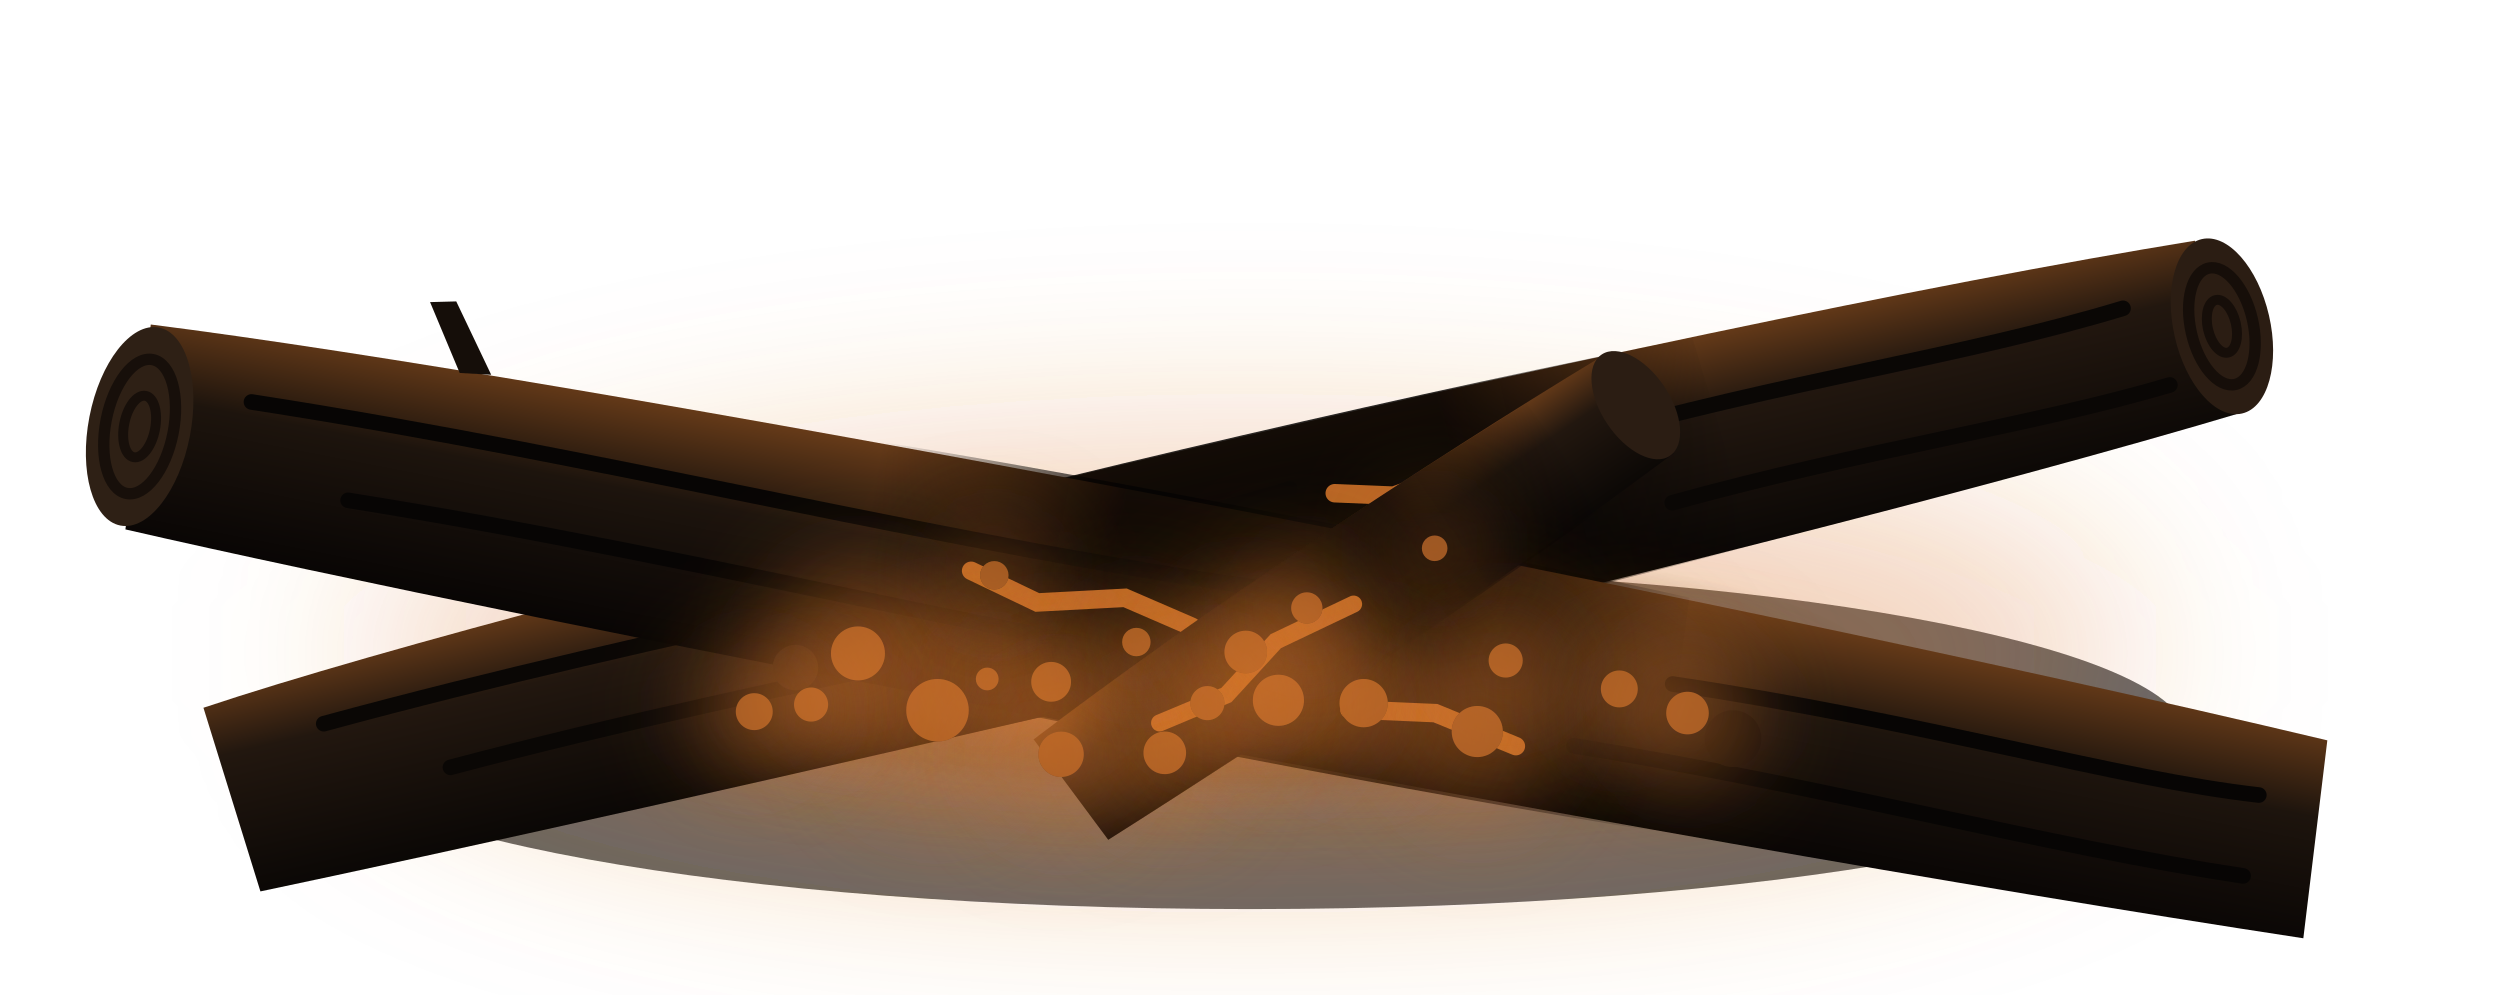
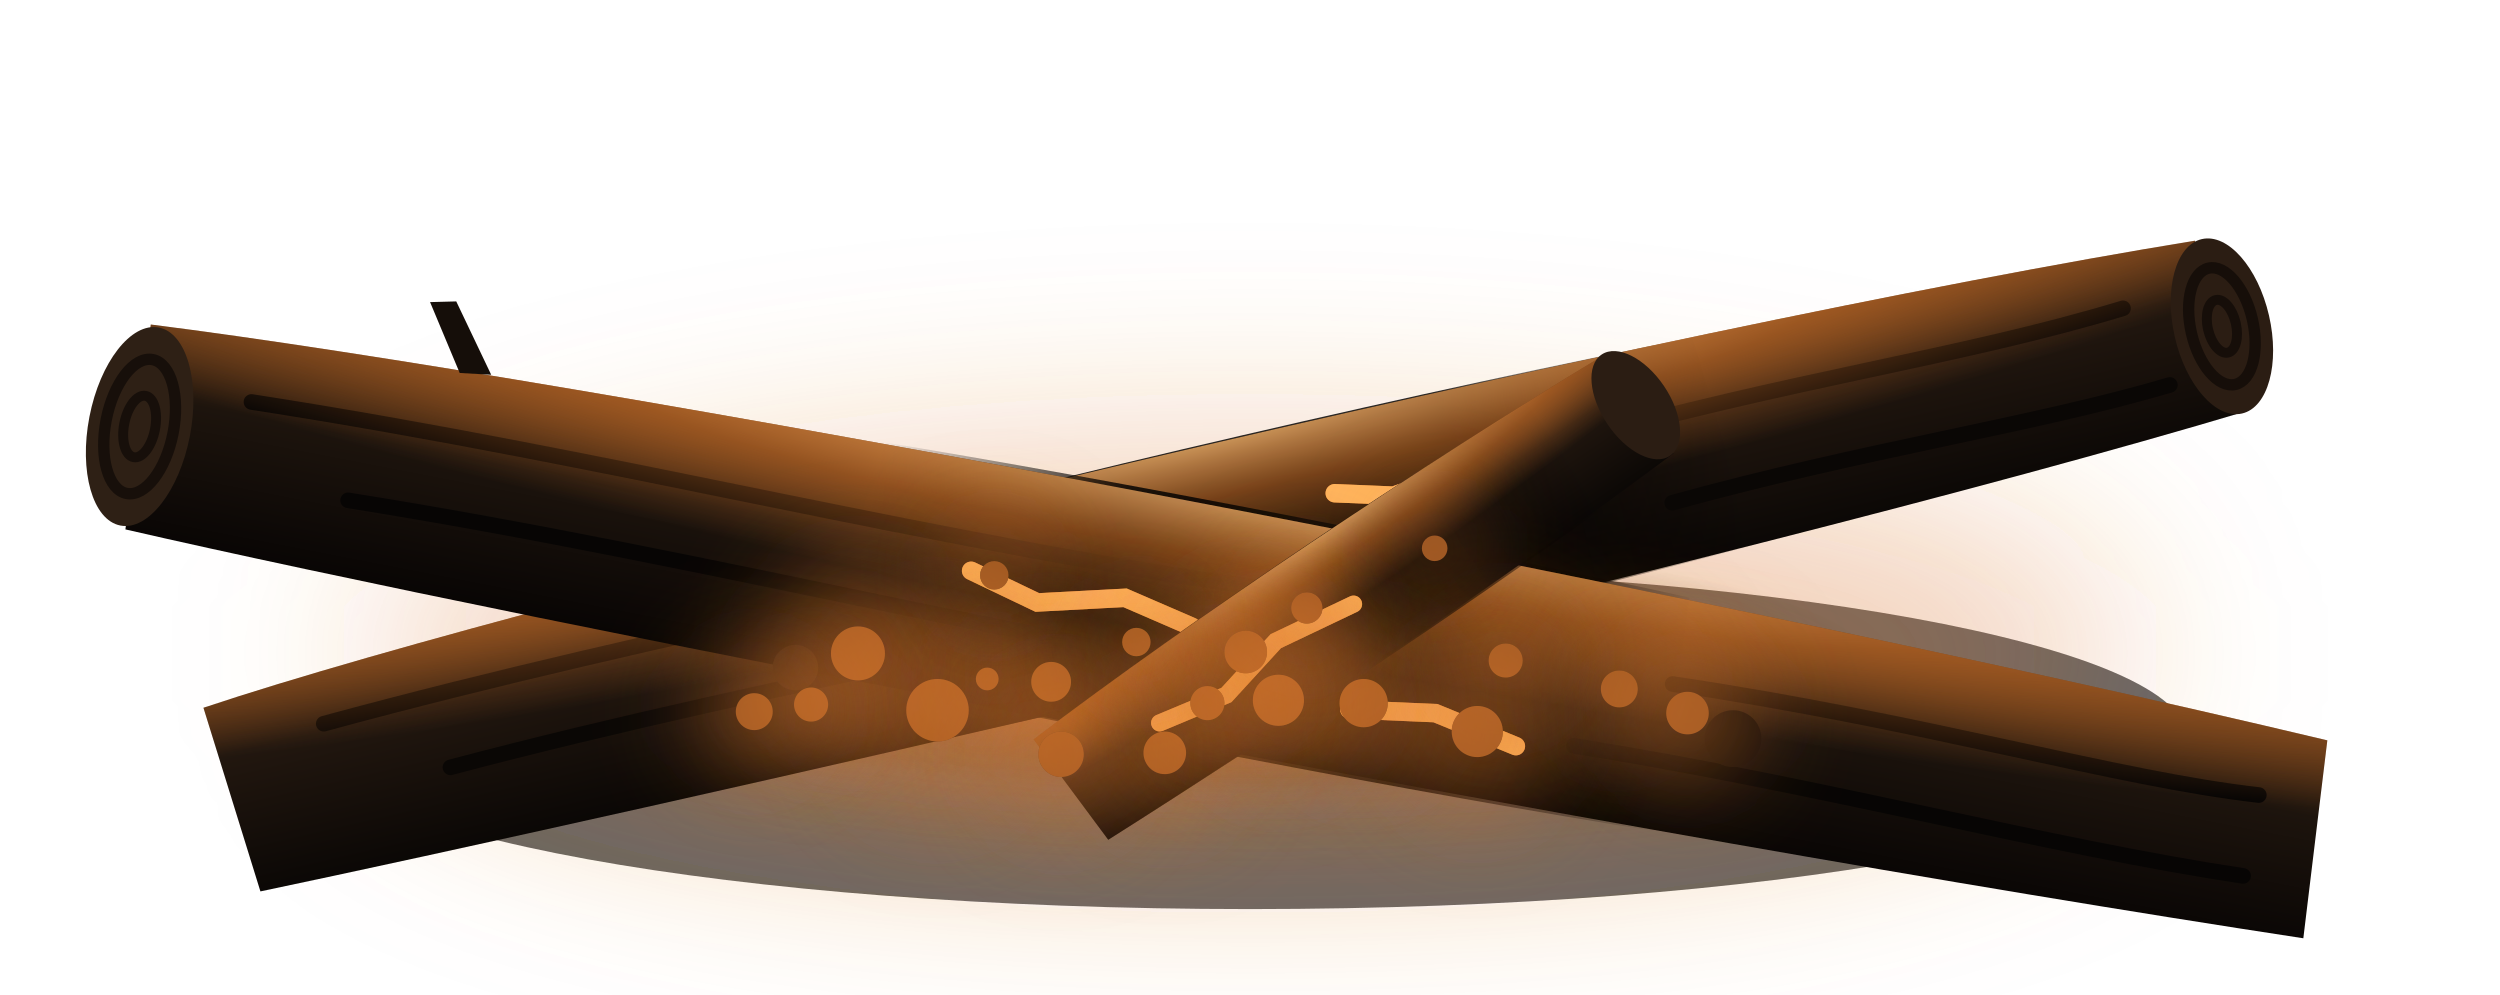
<svg xmlns="http://www.w3.org/2000/svg" class="fire-logs" viewBox="0 0 176 70">
  <defs>
    <radialGradient id="coalBed" cx="50%" cy="50%" r="50%">
      <stop offset="0" stop-color="#d9772bc9" />
      <stop offset="0.45" stop-color="#d9772b54" />
      <stop offset="1" stop-color="rgba(10, 6, 4, 0)" />
    </radialGradient>
    <linearGradient id="barkA" x1="0" y1="0" x2="0" y2="1">
      <stop offset="0" stop-color="#693c19" />
      <stop offset="0.35" stop-color="#22170F" />
      <stop offset="1" stop-color="#0A0705" />
    </linearGradient>
    <linearGradient id="barkB" x1="0" y1="0" x2="0" y2="1">
      <stop offset="0" stop-color="#693c19" />
      <stop offset="0.4" stop-color="#1D140D" />
      <stop offset="1" stop-color="#080504" />
    </linearGradient>
    <linearGradient id="char" x1="0" y1="0" x2="1" y2="0">
      <stop offset="0" stop-color="rgba(0, 0, 0, 0)" />
      <stop offset="0.3" stop-color="rgba(5, 3, 2, 0.85)" />
      <stop offset="0.7" stop-color="rgba(5, 3, 2, 0.85)" />
      <stop offset="1" stop-color="rgba(0, 0, 0, 0)" />
    </linearGradient>
    <filter id="emberBlur" x="-200%" y="-200%" width="500%" height="500%">
      <feGaussianBlur stdDeviation="3.2" />
    </filter>
    <filter id="bedBlur" x="-50%" y="-100%" width="200%" height="300%">
      <feGaussianBlur stdDeviation="7" />
    </filter>
+     <radialGradient id="logLight" cx="50%" cy="0" r="75%">
+       <stop offset="0" stop-color="#ffc27a" stop-opacity="0.85" />
+       <stop offset="0.35" stop-color="#d9772b" stop-opacity="0.5" />
+       <stop offset="0.75" stop-color="#d9772b" stop-opacity="0" />
+     </radialGradient>
+     <clipPath id="logA">
+       <path d="M14 33 C40 30.5 120 30 158 32.5 L159 45 C120 47.5 40 47 15 46.5 Z" />
+     </clipPath>
+     <clipPath id="logB">
+       <path d="M8 38 C38 36 116 35.5 164 37.5 L165 51.5 C116 53.5 38 53.5 9 52.5 Z" />
+     </clipPath>
+     <clipPath id="logC">
+       <path d="M70 37 C84 36.2 104 36.3 118 37 L118.6 45.5 C104 46.2 84 46.2 70.4 45.8 Z" />
+     </clipPath>
  </defs>
  <ellipse cx="88" cy="52" rx="66" ry="12" fill="rgba(0, 0, 0, 0.6)" />
  <ellipse cx="88" cy="46" rx="62" ry="15" fill="#d9772b54" filter="url(#bedBlur)" class="ember-halo" style="animation-duration: 6.5s" />
  <ellipse cx="88" cy="47" rx="44" ry="9" fill="url(#coalBed)" class="ember" style="animation-duration: 6.5s" />
  <g transform="rotate(-13 88 40)">
    <path d="M14 33 C40 30.5 120 30 158 32.5 L159 45 C120 47.5 40 47 15 46.5 Z" fill="url(#barkA)" />
    <path d="M58 31.3 C75 30.6 104 30.6 122 31.2 L123 46.4 C104 47 75 47 58 46.8 Z" fill="url(#char)" />
    <path d="M22 36 C48 35 70 36.5 92 35.2 M30 41 C55 40.2 80 42 104 40.6 M112 36.4 C128 35.6 140 36.8 152 36 M118 42.2 C132 41.6 144 42.6 154 42" stroke="#0A0705" stroke-width="1.1" fill="none" stroke-linecap="round" />
    <path d="M66 38.5 l6 -1.2 l5 1.6 l7 -1 M86 42 l5 .8 l6 -1.4 l6 .9 M95 36.2 l4 1.1 l7 -.8" stroke="#d9772bd6" stroke-width="1.3" fill="none" stroke-linecap="round" class="ember" style="animation-duration: 4.6s; animation-delay: -1.2s" />
+     <g clip-path="url(#logA)">
+       <rect class="log-light" x="0" y="30" width="176" height="18" fill="url(#logLight)" />
+     </g>
+     <path class="crack-light" d="M66 38.5 l6 -1.2 l5 1.6 l7 -1 M86 42 l5 .8 l6 -1.4 l6 .9 M95 36.2 l4 1.1 l7 -.8" stroke="#ffb45e" stroke-width="1.3" fill="none" stroke-linecap="round" />
    <ellipse cx="158.5" cy="38.8" rx="3.4" ry="6.3" fill="#2B1D13" />
    <ellipse cx="158.5" cy="38.8" rx="2.2" ry="4.2" fill="none" stroke="#160E09" stroke-width="0.8" />
    <ellipse cx="158.5" cy="38.8" rx="1" ry="1.9" fill="none" stroke="#160E09" stroke-width="0.7" />
  </g>
  <g transform="rotate(11 88 44)">
    <path d="M8 38 C38 36 116 35.5 164 37.5 L165 51.5 C116 53.5 38 53.5 9 52.5 Z" fill="url(#barkB)" />
    <path d="M60 36.3 C76 35.8 102 35.8 118 36.2 L119 52.8 C102 53.4 76 53.4 60 53 Z" fill="url(#char)" />
    <path d="M16 42 C42 41 66 42.6 90 41.2 M24 47.5 C50 46.6 78 48.4 102 47 M118 42.4 C136 41.6 150 43 160 42.2 M112 48 C130 47.4 146 48.6 160 48" stroke="#070504" stroke-width="1.1" fill="none" stroke-linecap="round" />
    <path d="M68 44 l5 1.3 l6 -1.5 l5 1.1 M90 39.6 l6 1 l4 -1.2 M96 48.5 l6 -.9 l6 1.2" stroke="#d9772bd6" stroke-width="1.3" fill="none" stroke-linecap="round" class="ember" style="animation-duration: 5.8s; animation-delay: -3.4s" />
+     <g clip-path="url(#logB)">
+       <rect class="log-light" x="-8" y="35" width="192" height="19" fill="url(#logLight)" />
+     </g>
+     <path class="crack-light" d="M68 44 l5 1.3 l6 -1.5 l5 1.1 M90 39.6 l6 1 l4 -1.2 M96 48.5 l6 -.9 l6 1.2" stroke="#ffb45e" stroke-width="1.3" fill="none" stroke-linecap="round" />
    <ellipse cx="8.6" cy="45.2" rx="3.6" ry="7.1" fill="#2E2015" />
    <ellipse cx="8.6" cy="45.2" rx="2.4" ry="4.8" fill="none" stroke="#170F0A" stroke-width="0.8" />
    <ellipse cx="8.6" cy="45.2" rx="1.1" ry="2.2" fill="none" stroke="#170F0A" stroke-width="0.7" />
    <path d="M30 37.2 l-3 -4.5 l1.8 -.4 l3.4 4.6 Z" fill="#150E09" />
  </g>
  <g transform="rotate(-34 96 40)">
    <path d="M70 37 C84 36.2 104 36.3 118 37 L118.6 45.5 C104 46.2 84 46.2 70.4 45.8 Z" fill="url(#barkA)" />
    <path d="M70 37 C84 36.2 100 36.3 112 36.8 L112.4 45.9 C100 46.3 84 46.2 70.4 45.8 Z" fill="url(#char)" />
    <path d="M78 41 l5 1 l5 -1.2 l6 .9" stroke="#d9772bd6" stroke-width="1.2" fill="none" stroke-linecap="round" class="ember" style="animation-duration: 5.2s; animation-delay: -0.4s" />
+     <g clip-path="url(#logC)">
+       <rect class="log-light" x="56" y="36" width="78" height="10" fill="url(#logLight)" />
+     </g>
+     <path class="crack-light" d="M78 41 l5 1 l5 -1.2 l6 .9" stroke="#ffb45e" stroke-width="1.2" fill="none" stroke-linecap="round" />
    <ellipse cx="118.3" cy="41.2" rx="2.4" ry="4.3" fill="#2B1D13" />
  </g>
  <circle cx="56" cy="47" r="1.6" fill="#1A110B" />
  <circle cx="122" cy="52" r="2" fill="#140D08" />
  <circle cx="66" cy="50" r="2.2" fill="#1A1210" />
  <circle cx="104" cy="51.5" r="1.8" fill="#1A1210" />
  <circle cx="82" cy="53" r="1.5" fill="#1A1210" />
  <circle cx="114" cy="48.5" r="1.3" fill="#1A1210" />
  <circle cx="74" cy="48" r="1.4" fill="#1A1210" />
  <circle cx="96" cy="49.5" r="1.7" fill="#1A1210" />
  <circle cx="90.0" cy="49.3" r="1.8" fill="#1A1210" />
  <circle cx="87.7" cy="45.9" r="1.5" fill="#1A1210" />
  <circle cx="118.8" cy="50.2" r="1.5" fill="#1A1210" />
  <circle cx="60.4" cy="46.0" r="1.9" fill="#1A1210" />
  <circle cx="106.0" cy="46.5" r="1.2" fill="#1A1210" />
  <circle cx="69.5" cy="47.8" r="0.8" fill="#1A1210" />
  <circle cx="85.0" cy="49.5" r="1.2" fill="#1A1210" />
  <circle cx="57.1" cy="49.6" r="1.2" fill="#1A1210" />
  <circle cx="53.1" cy="50.1" r="1.3" fill="#1A1210" />
  <circle cx="74.7" cy="53.1" r="1.6" fill="#1A1210" />
  <circle cx="70" cy="40.5" r="1.0" fill="#1A1210" />
  <circle cx="92" cy="42.8" r="1.1" fill="#1A1210" />
  <circle cx="101" cy="38.6" r="0.9" fill="#1A1210" />
  <circle cx="80" cy="45.2" r="1.0" fill="#1A1210" />
  <circle class="ember-halo" style="animation-delay:-0.7s" cx="66" cy="50" r="7.5" fill="#d9772bc9" filter="url(#emberBlur)" opacity="0.5" />
  <circle class="ember-halo" style="animation-delay:-1.4s" cx="104" cy="51.5" r="6.1" fill="#d9772bc9" filter="url(#emberBlur)" opacity="0.5" />
  <circle class="ember-halo" style="animation-delay:-2.1s" cx="82" cy="53" r="5.1" fill="#d9772bc9" filter="url(#emberBlur)" opacity="0.5" />
  <circle class="ember-halo" style="animation-delay:-2.8s" cx="114" cy="48.5" r="4.4" fill="#d9772bc9" filter="url(#emberBlur)" opacity="0.5" />
  <circle class="ember-halo" style="animation-delay:-3.5s" cx="74" cy="48" r="4.8" fill="#d9772bc9" filter="url(#emberBlur)" opacity="0.5" />
  <circle class="ember-halo" style="animation-delay:-4.2s" cx="96" cy="49.5" r="5.8" fill="#d9772bc9" filter="url(#emberBlur)" opacity="0.5" />
-   <circle class="ember-halo last-ember" style="animation-delay:-4.9s" cx="90.0" cy="49.3" r="6.1" fill="#d9772bc9" filter="url(#emberBlur)" opacity="0.5" />
+   <circle class="ember-halo" style="animation-delay:-4.9s" cx="90.0" cy="49.3" r="6.1" fill="#d9772bc9" filter="url(#emberBlur)" opacity="0.5" />
  <circle class="ember-halo" style="animation-delay:-0.6s" cx="87.7" cy="45.9" r="5.1" fill="#d9772bc9" filter="url(#emberBlur)" opacity="0.5" />
  <circle class="ember-halo" style="animation-delay:-1.3s" cx="118.8" cy="50.2" r="5.1" fill="#d9772bc9" filter="url(#emberBlur)" opacity="0.5" />
  <circle class="ember-halo" style="animation-delay:-2.0s" cx="60.4" cy="46.0" r="6.5" fill="#d9772bc9" filter="url(#emberBlur)" opacity="0.5" />
  <circle class="ember-halo" style="animation-delay:-2.7s" cx="106.0" cy="46.5" r="4.1" fill="#d9772bc9" filter="url(#emberBlur)" opacity="0.5" />
  <circle class="ember-halo" style="animation-delay:-3.4s" cx="69.5" cy="47.8" r="2.7" fill="#d9772bc9" filter="url(#emberBlur)" opacity="0.5" />
  <circle class="ember-halo" style="animation-delay:-4.1s" cx="85.0" cy="49.5" r="4.1" fill="#d9772bc9" filter="url(#emberBlur)" opacity="0.5" />
  <circle class="ember-halo" style="animation-delay:-4.8s" cx="57.1" cy="49.6" r="4.1" fill="#d9772bc9" filter="url(#emberBlur)" opacity="0.5" />
  <circle class="ember-halo" style="animation-delay:-0.5s" cx="53.1" cy="50.1" r="4.4" fill="#d9772bc9" filter="url(#emberBlur)" opacity="0.5" />
  <circle class="ember-halo" style="animation-delay:-1.2s" cx="74.7" cy="53.1" r="5.4" fill="#d9772bc9" filter="url(#emberBlur)" opacity="0.5" />
  <circle class="ember-halo" style="animation-delay:-1.9s" cx="70" cy="40.5" r="3.4" fill="#d9772bc9" filter="url(#emberBlur)" opacity="0.5" />
  <circle class="ember-halo" style="animation-delay:-2.6s" cx="92" cy="42.8" r="3.7" fill="#d9772bc9" filter="url(#emberBlur)" opacity="0.5" />
  <circle class="ember-halo" style="animation-delay:-3.3s" cx="101" cy="38.6" r="3.1" fill="#d9772bc9" filter="url(#emberBlur)" opacity="0.5" />
  <circle class="ember-halo" style="animation-delay:-4.0s" cx="80" cy="45.2" r="3.4" fill="#d9772bc9" filter="url(#emberBlur)" opacity="0.5" />
  <circle class="ember" style="animation-delay:-0.7s" cx="66" cy="50" r="2.2" fill="#d9772bc9" opacity="0.8" />
  <circle class="ember" style="animation-delay:-1.4s" cx="104" cy="51.5" r="1.8" fill="#d9772bc9" opacity="0.8" />
  <circle class="ember" style="animation-delay:-2.1s" cx="82" cy="53" r="1.5" fill="#d9772bc9" opacity="0.8" />
  <circle class="ember" style="animation-delay:-2.8s" cx="114" cy="48.5" r="1.3" fill="#d9772bc9" opacity="0.8" />
  <circle class="ember" style="animation-delay:-3.5s" cx="74" cy="48" r="1.4" fill="#d9772bc9" opacity="0.8" />
  <circle class="ember" style="animation-delay:-4.2s" cx="96" cy="49.5" r="1.7" fill="#d9772bc9" opacity="0.8" />
-   <circle class="ember last-ember" style="animation-delay:-4.9s" cx="90.0" cy="49.3" r="1.8" fill="#d9772bc9" opacity="0.8" />
+   <circle class="ember" style="animation-delay:-4.9s" cx="90.0" cy="49.3" r="1.8" fill="#d9772bc9" opacity="0.8" />
  <circle class="ember" style="animation-delay:-0.6s" cx="87.7" cy="45.9" r="1.5" fill="#d9772bc9" opacity="0.8" />
  <circle class="ember" style="animation-delay:-1.3s" cx="118.8" cy="50.2" r="1.5" fill="#d9772bc9" opacity="0.8" />
  <circle class="ember" style="animation-delay:-2.0s" cx="60.4" cy="46.0" r="1.9" fill="#d9772bc9" opacity="0.8" />
  <circle class="ember" style="animation-delay:-2.7s" cx="106.0" cy="46.5" r="1.2" fill="#d9772bc9" opacity="0.8" />
  <circle class="ember" style="animation-delay:-3.4s" cx="69.5" cy="47.8" r="0.8" fill="#d9772bc9" opacity="0.8" />
  <circle class="ember" style="animation-delay:-4.1s" cx="85.0" cy="49.5" r="1.2" fill="#d9772bc9" opacity="0.8" />
  <circle class="ember" style="animation-delay:-4.8s" cx="57.1" cy="49.6" r="1.2" fill="#d9772bc9" opacity="0.8" />
  <circle class="ember" style="animation-delay:-0.5s" cx="53.1" cy="50.1" r="1.3" fill="#d9772bc9" opacity="0.8" />
  <circle class="ember" style="animation-delay:-1.2s" cx="74.7" cy="53.1" r="1.6" fill="#d9772bc9" opacity="0.8" />
  <circle class="ember" style="animation-delay:-1.9s" cx="70" cy="40.5" r="1.0" fill="#d9772bc9" opacity="0.8" />
  <circle class="ember" style="animation-delay:-2.6s" cx="92" cy="42.8" r="1.1" fill="#d9772bc9" opacity="0.8" />
  <circle class="ember" style="animation-delay:-3.3s" cx="101" cy="38.6" r="0.9" fill="#d9772bc9" opacity="0.8" />
  <circle class="ember" style="animation-delay:-4.0s" cx="80" cy="45.2" r="1.0" fill="#d9772bc9" opacity="0.8" />
</svg>
